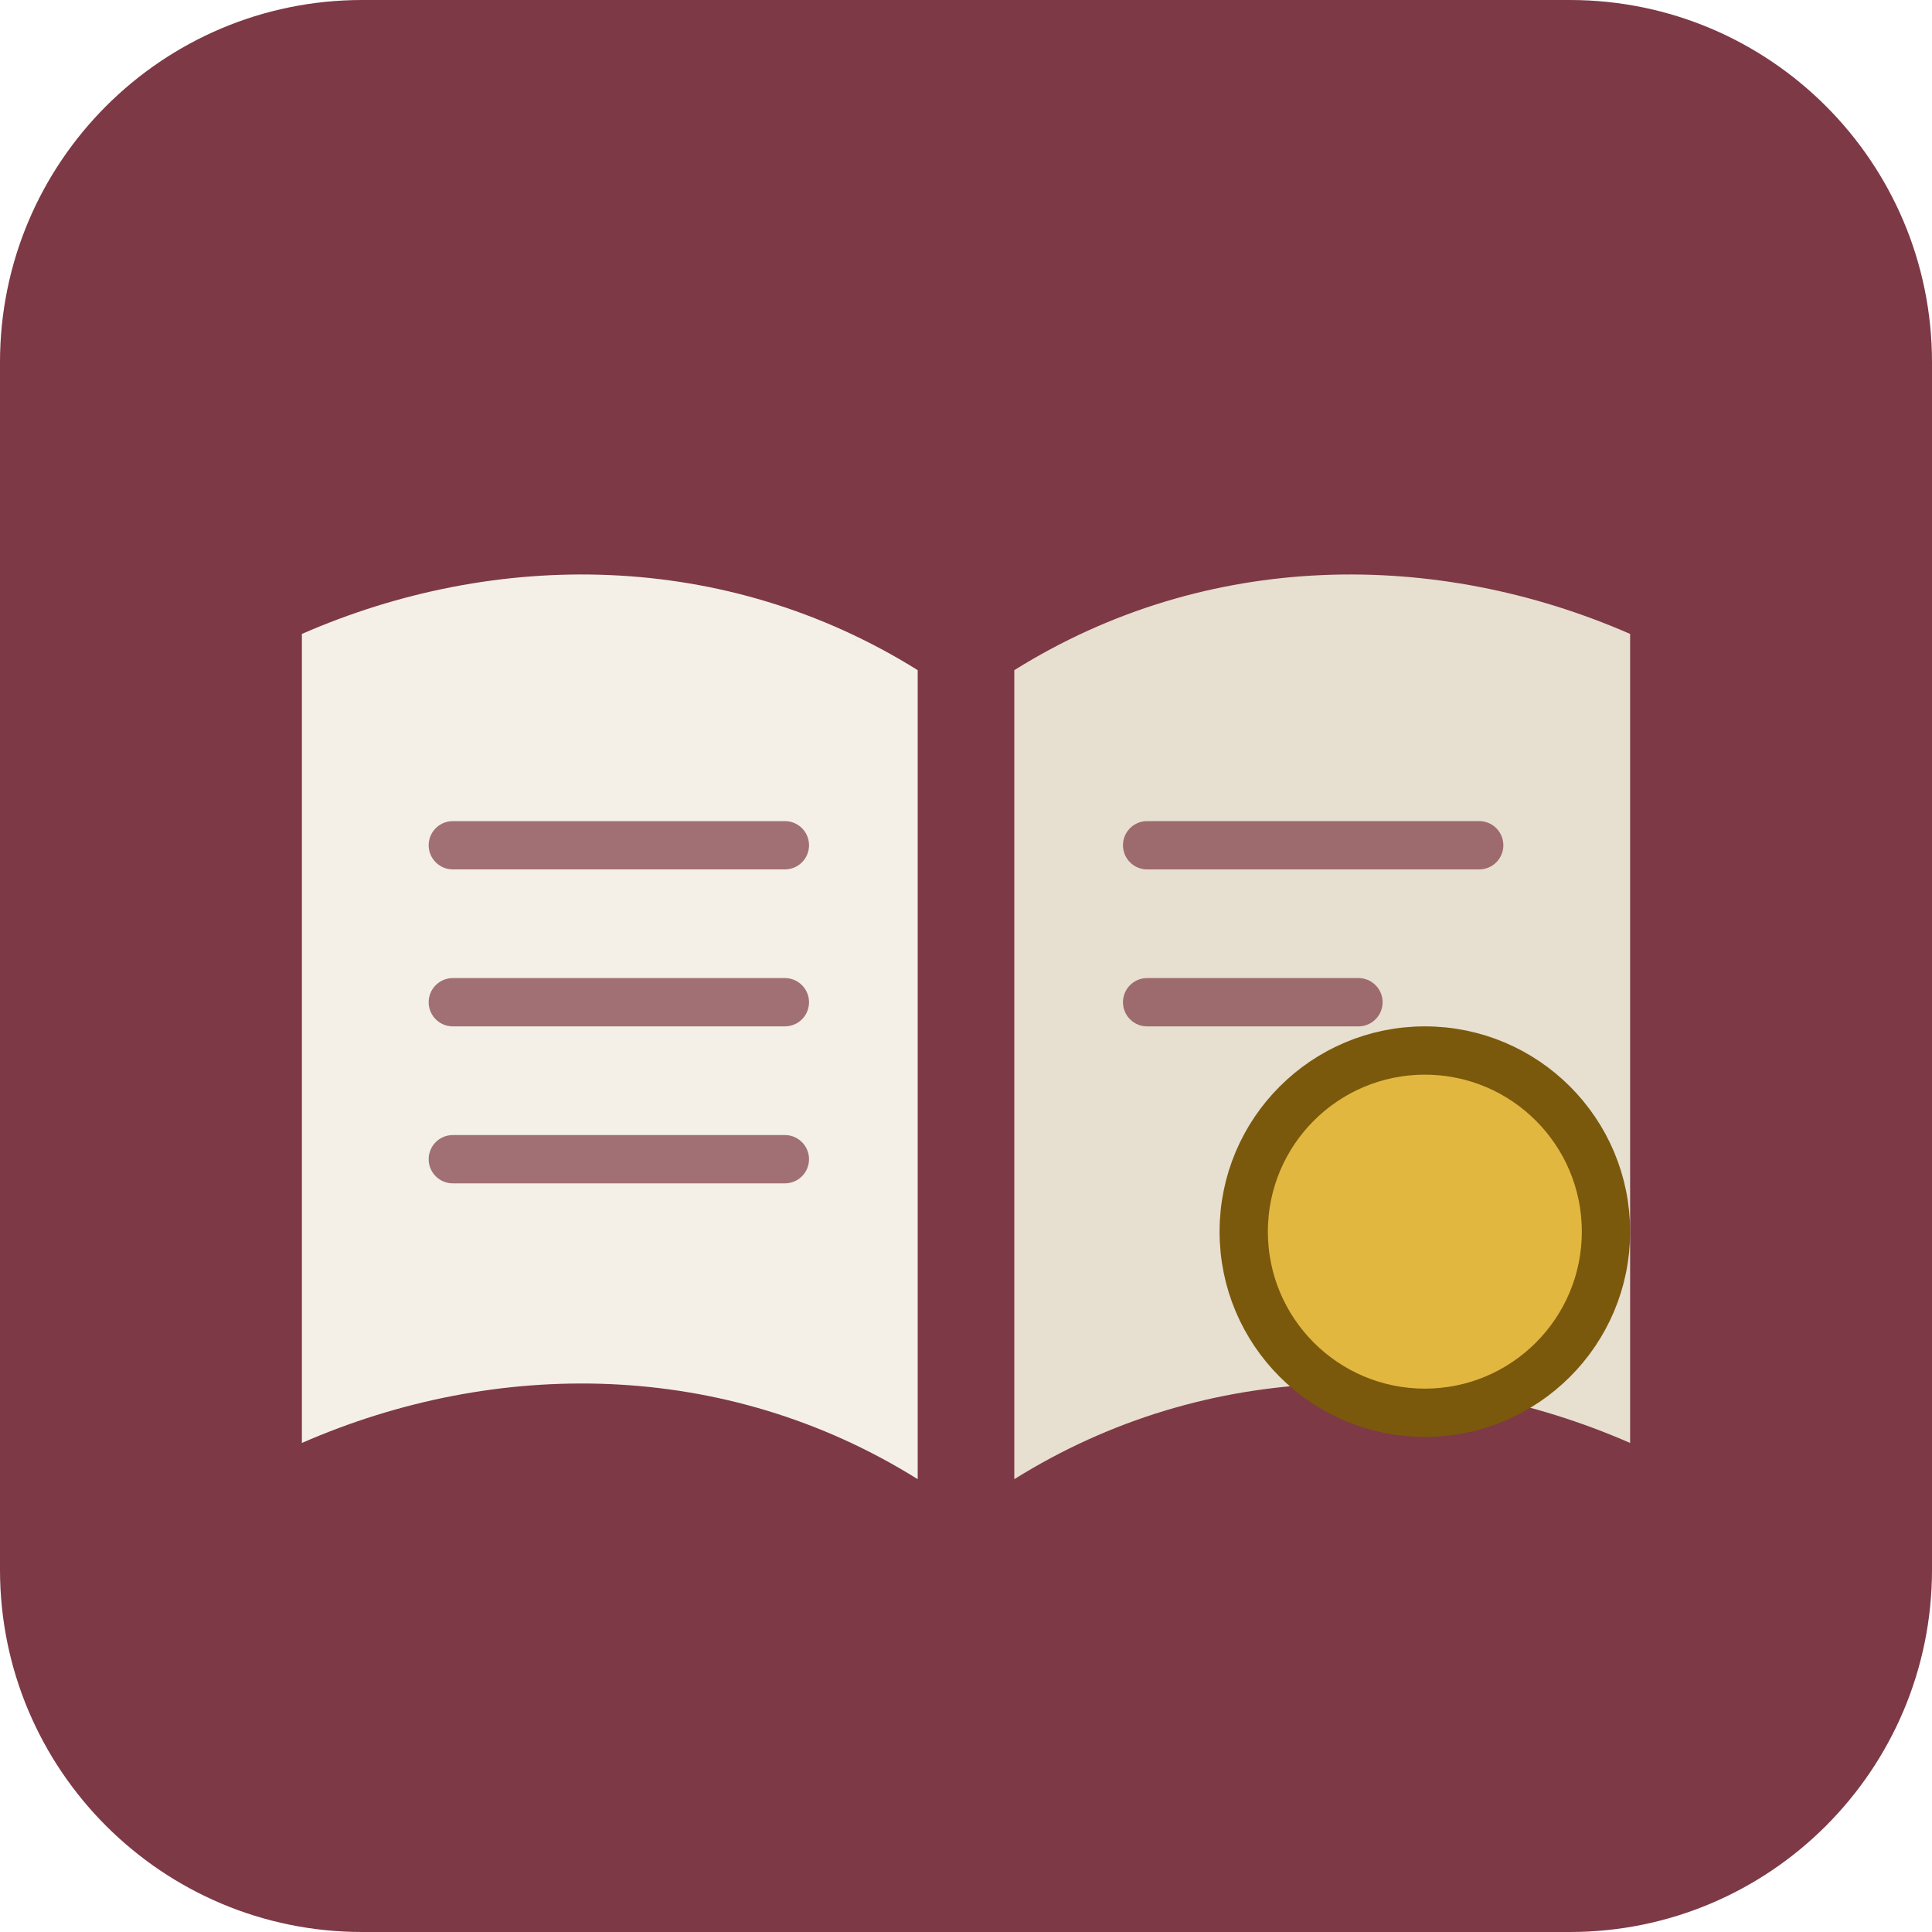
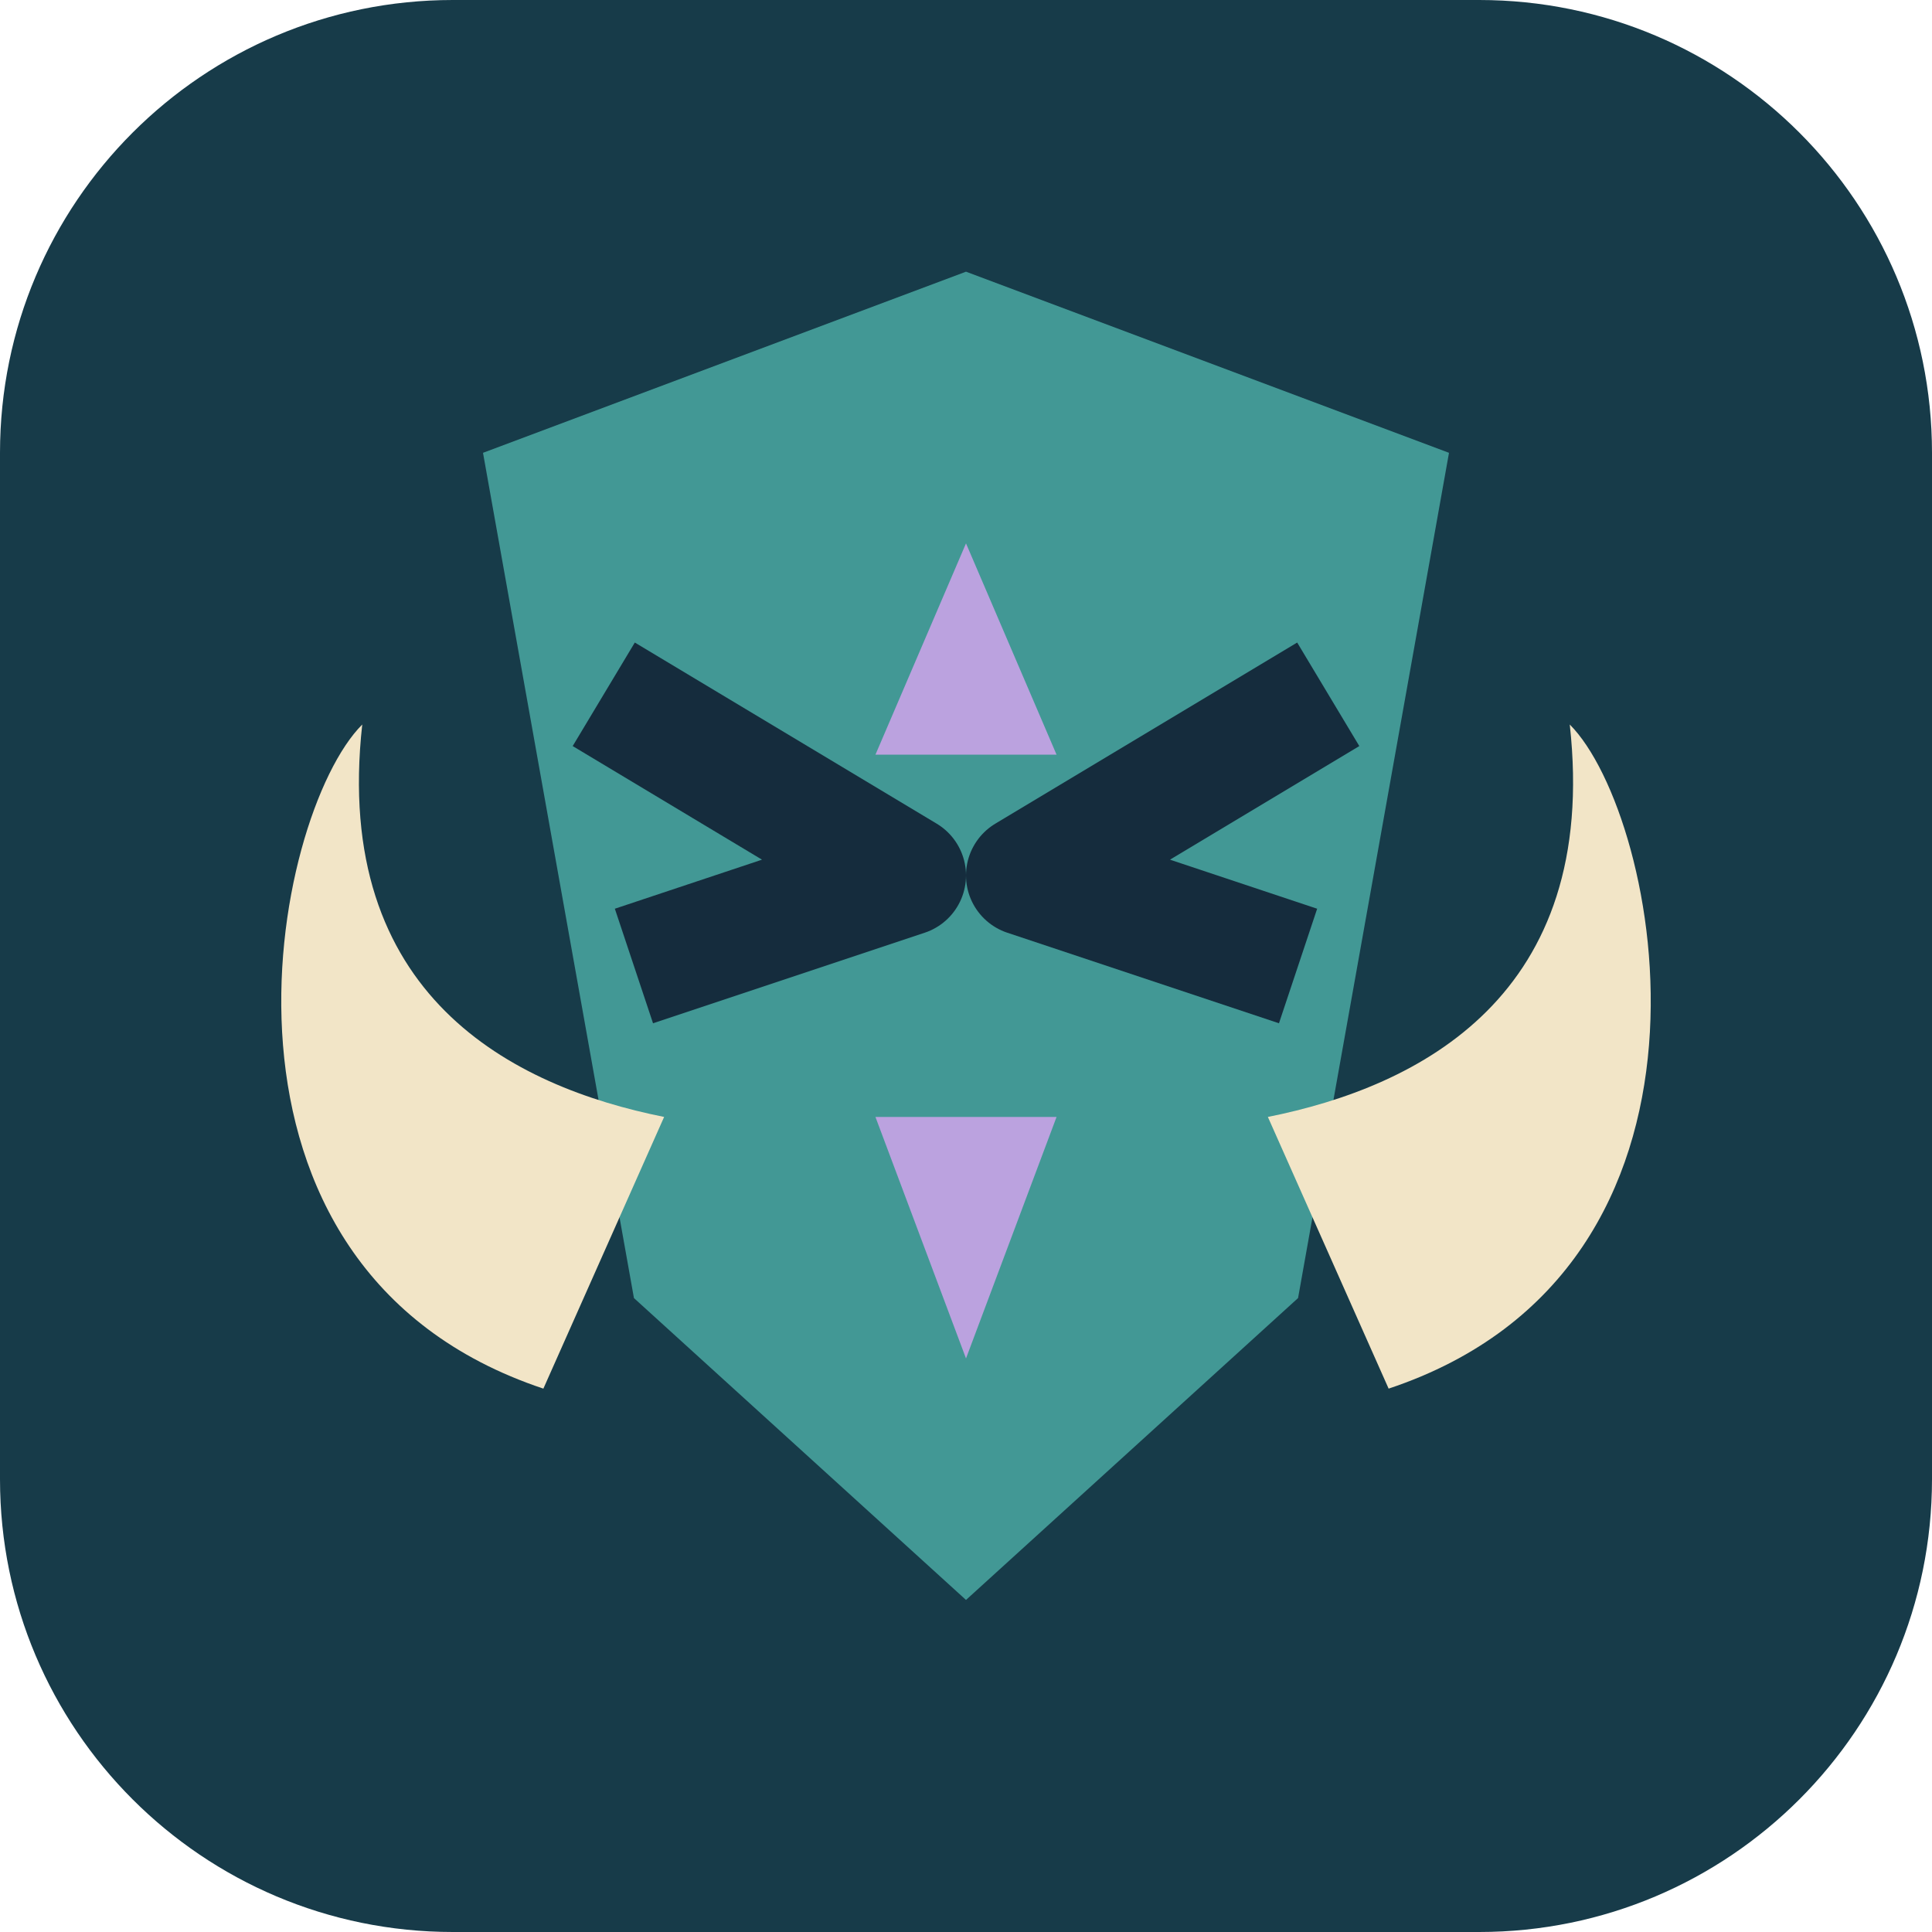
- <svg xmlns="http://www.w3.org/2000/svg" viewBox="0 0 32 32">
-   <rect width="32" height="32" rx="6" fill="#7d3945" />
-   <path d="M5 10.5c3.2-1.4 7-1.4 10.2.6v13.4c-3.2-2-7-2-10.2-.6z" fill="#f4f0e7" />
-   <path d="M27 10.5c-3.2-1.4-7-1.4-10.2.6v13.4c3.2-2 7-2 10.2-.6z" fill="#e7dfcf" />
-   <path d="M7.5 14h5.5M7.5 16.6h5.5M7.5 19.2h5.5M19 14h5.5M19 16.6h3.5" stroke="#7d3945" stroke-width="0.8" stroke-linecap="round" opacity=".7" />
-   <circle cx="23.6" cy="20.4" r="3" fill="#e2b740" stroke="#7a590c" stroke-width="0.8" />
+ <svg xmlns="http://www.w3.org/2000/svg" viewBox="0 0 64 64">
+   <rect width="64" height="64" rx="15" fill="#173b49" />
+   <path d="M16 15 32 9 48 15 43 43 32 53 21 43Z" fill="#429895" />
+   <path d="m20 23 10 6-9 3m23-9-10 6 9 3" fill="none" stroke="#152c3d" stroke-width="4" stroke-linejoin="round" />
+   <path d="M18 46C6 42 9 27 12 24c-1 9 5 12 10 13Zm28 0c12-4 9-19 6-22 1 9-5 12-10 13Z" fill="#f2e5c7" />
+   <path d="m32 18-3 7h6Zm-3 19h6l-3 8Z" fill="#bba2df" />
</svg>
